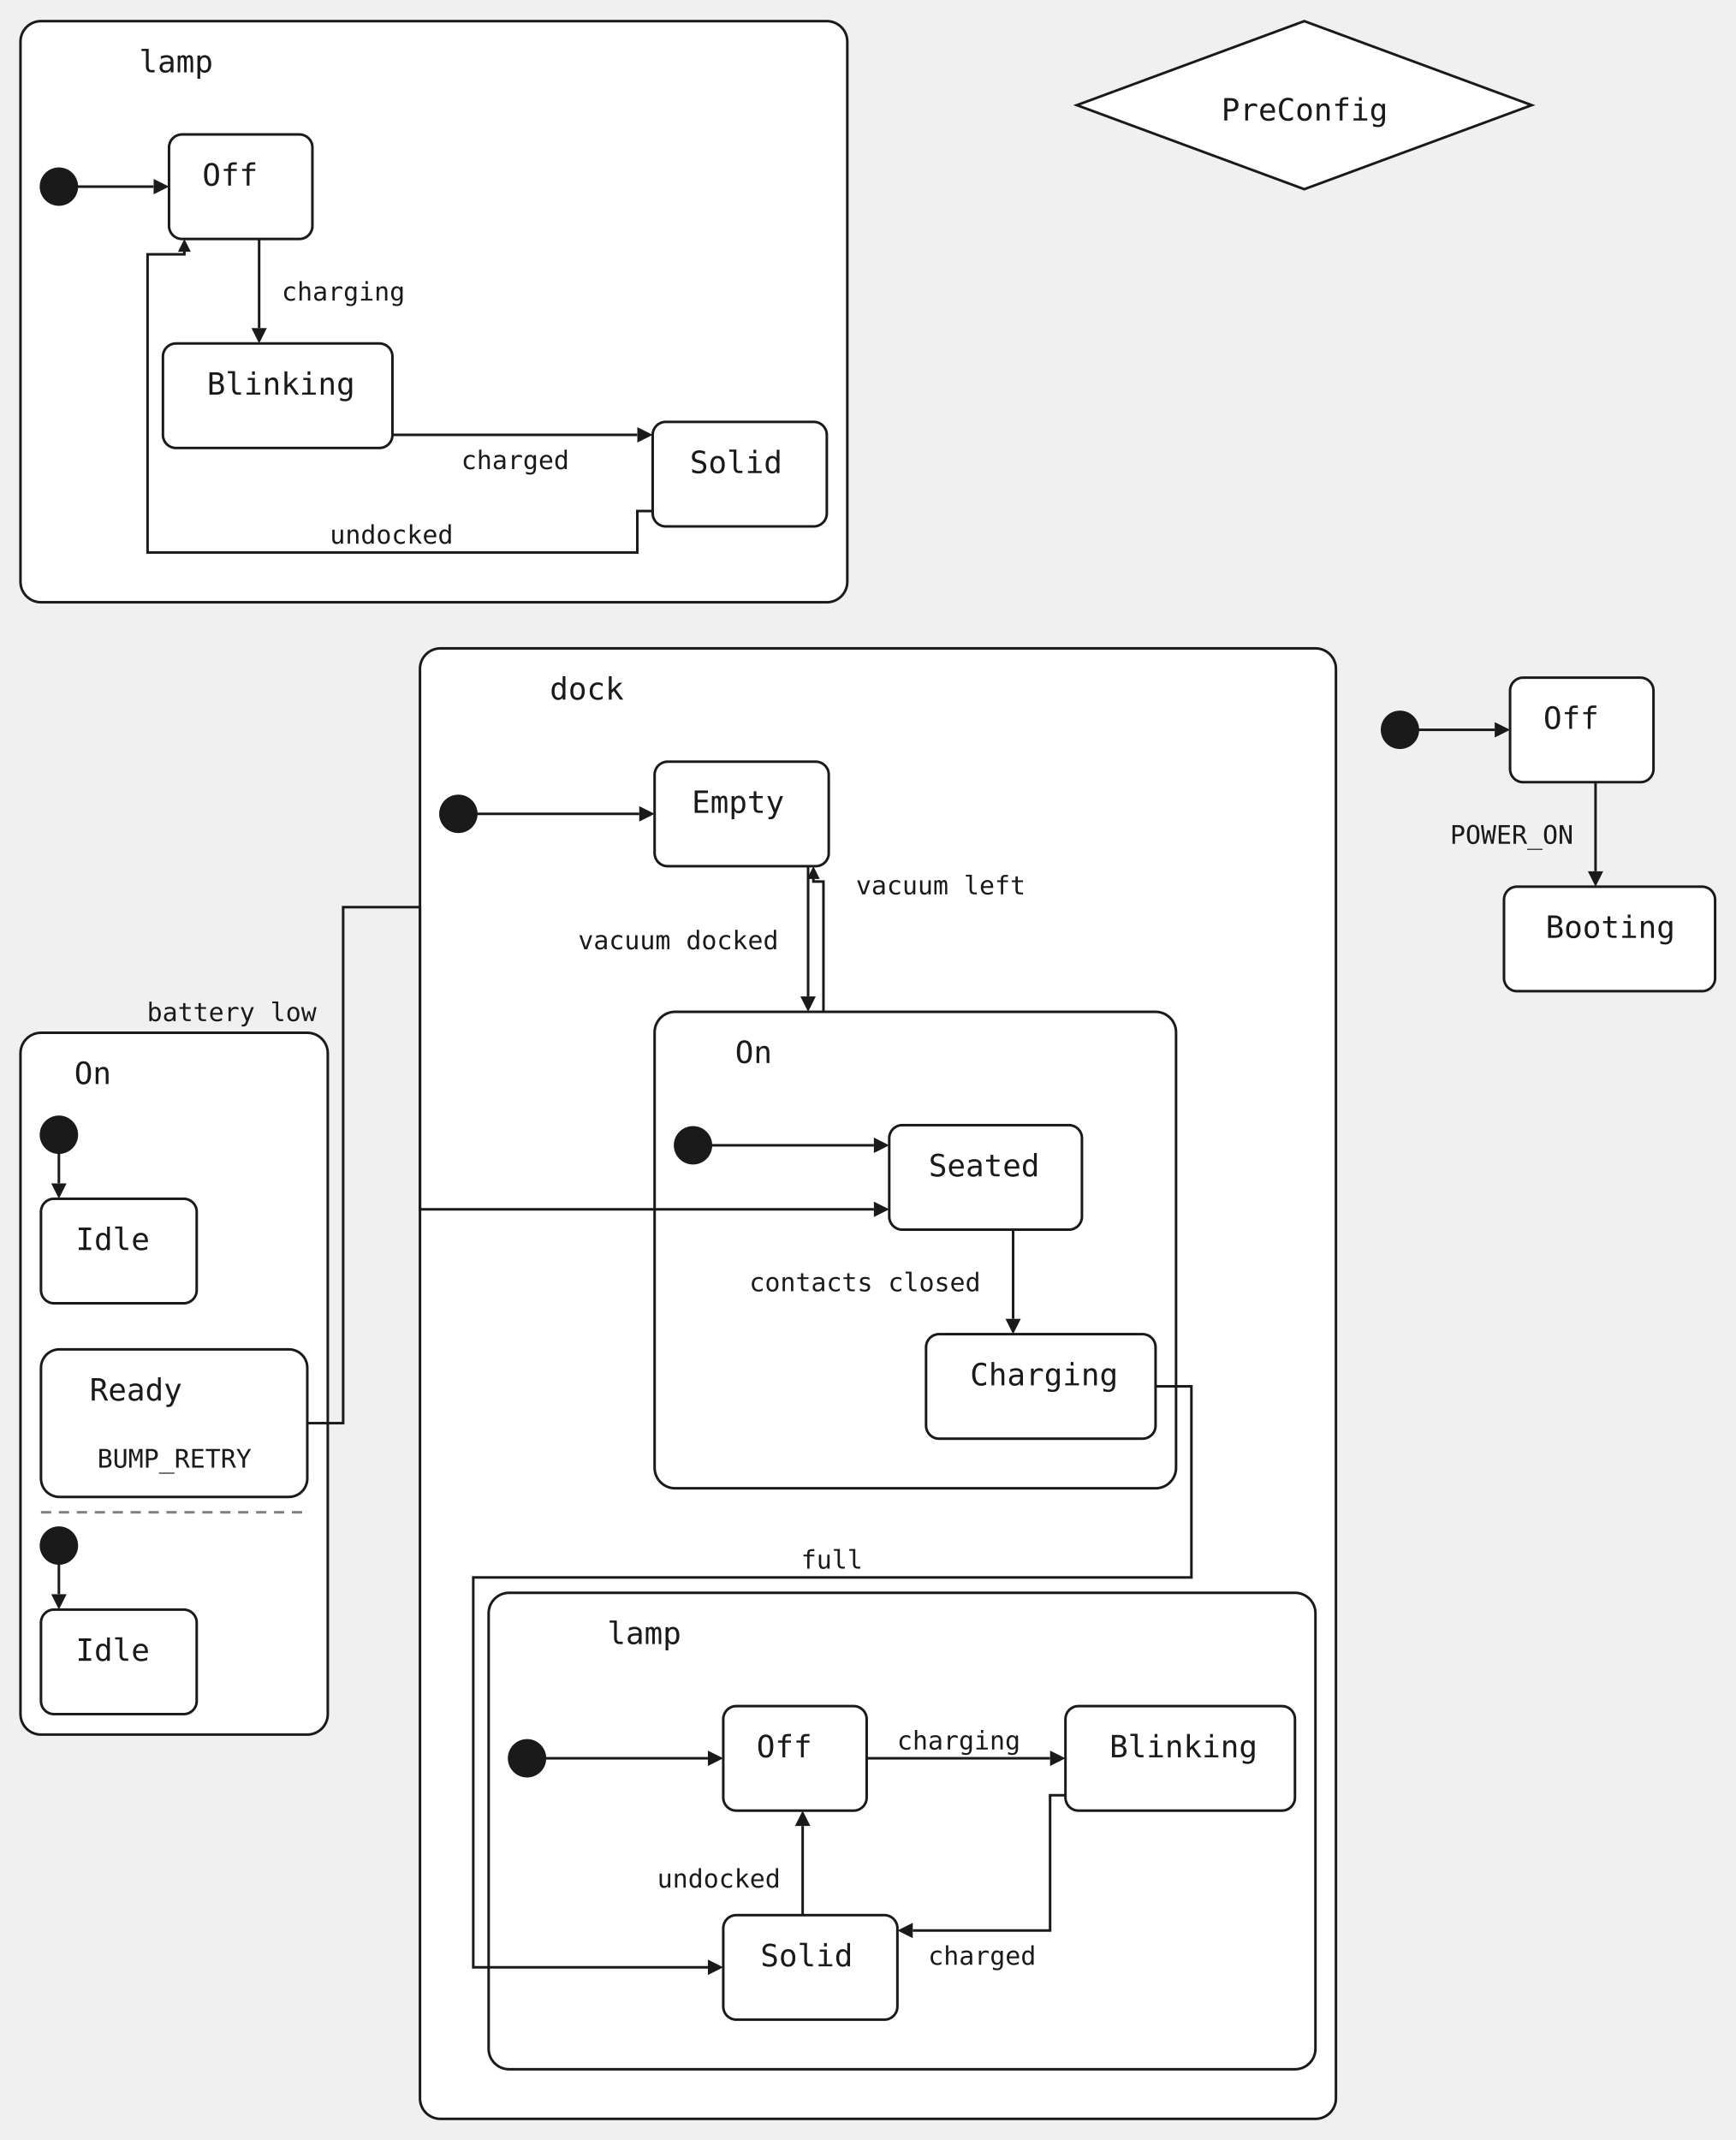
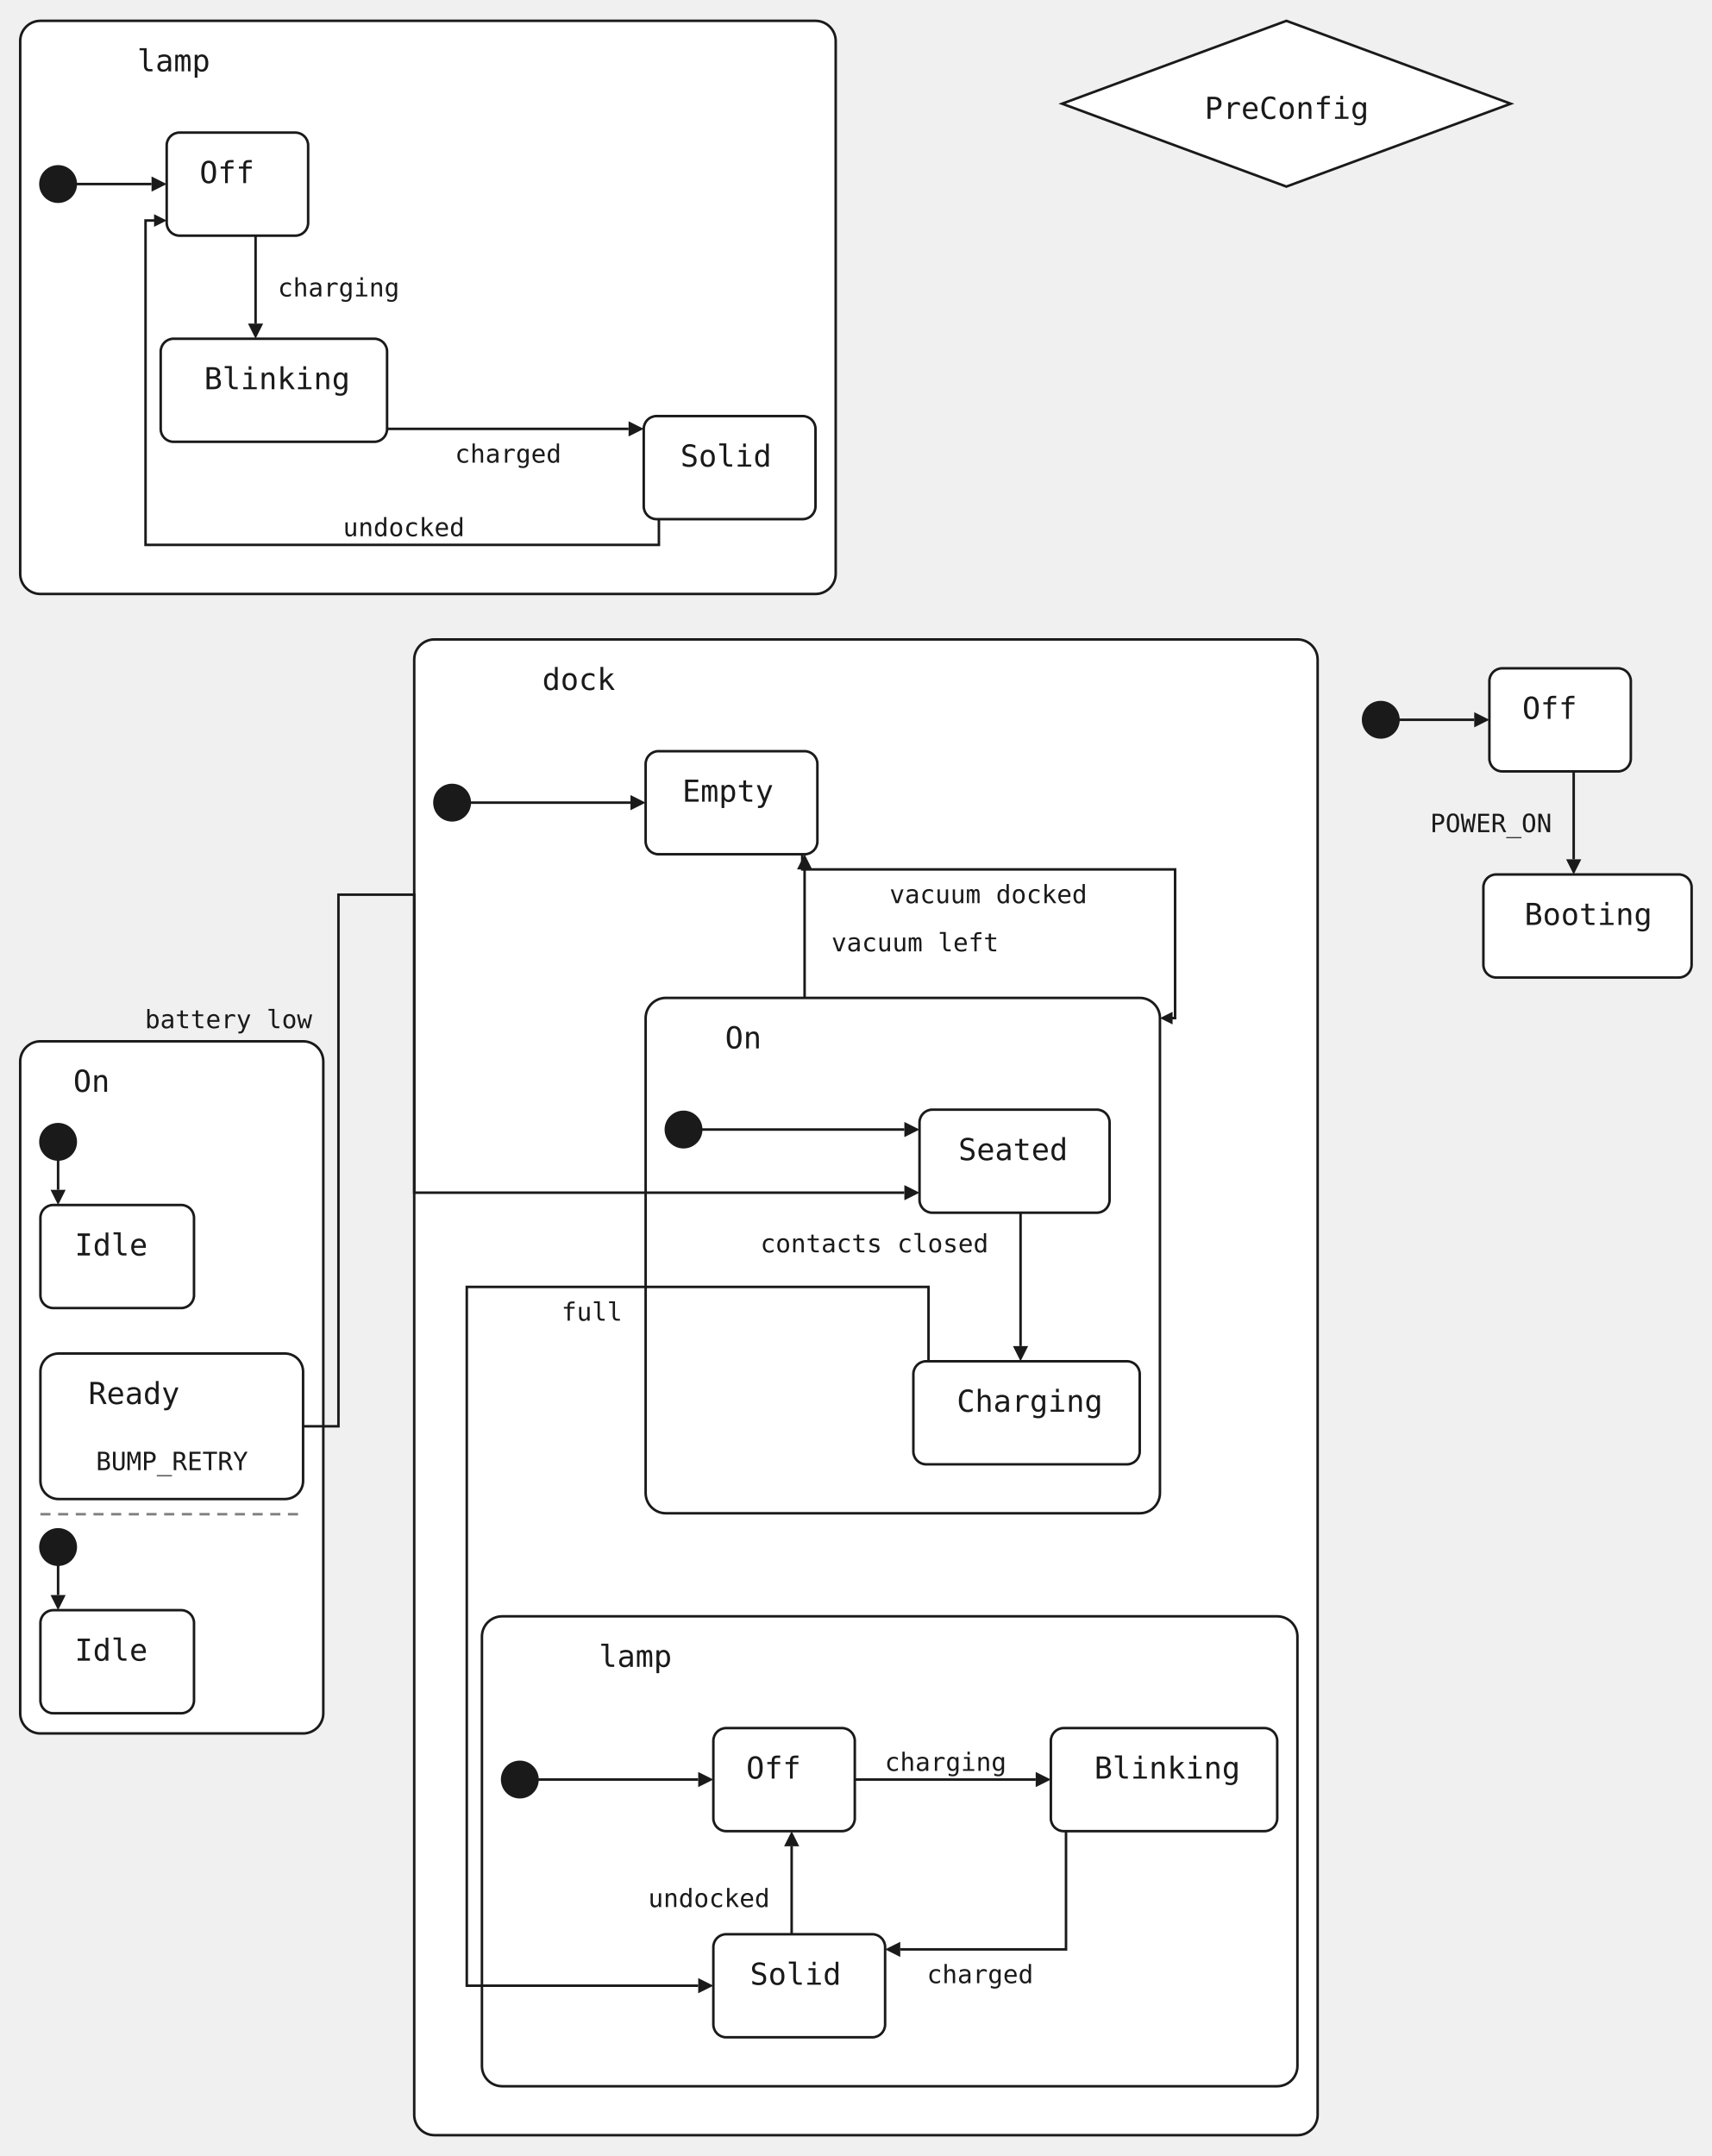
- <svg xmlns="http://www.w3.org/2000/svg" width="678" height="836" viewBox="-128 -128 10844 13363">
+ <svg xmlns="http://www.w3.org/2000/svg" width="678" height="854" viewBox="-128 -128 10844 13651">
  <style>text { font-family: "JetBrains Mono", monospace; font-kerning: none; }</style>
-   <rect x="2496" y="3919" width="5723" height="9188" rx="128" fill="#ffffff" stroke="#1a1a1a" stroke-width="16" class="scav-state scav-id-0" />
+   <rect x="2496" y="3919" width="5723" height="9476" rx="128" fill="#ffffff" stroke="#1a1a1a" stroke-width="16" class="scav-state scav-id-0" />
  <rect x="0" y="0" width="5166" height="3631" rx="128" fill="#ffffff" stroke="#1a1a1a" stroke-width="16" class="scav-state scav-id-1" />
  <rect x="9307" y="4102" width="896" height="653" rx="81" fill="#ffffff" stroke="#1a1a1a" stroke-width="16" class="scav-state scav-id-2" />
  <rect x="9269" y="5408" width="1319" height="653" rx="81" fill="#ffffff" stroke="#1a1a1a" stroke-width="16" class="scav-state scav-id-3" />
-   <rect x="0" y="6321" width="1920" height="4385" rx="128" fill="#ffffff" stroke="#1a1a1a" stroke-width="16" class="scav-state scav-id-5" />
-   <rect x="128" y="7358" width="973" height="653" rx="81" fill="#ffffff" stroke="#1a1a1a" stroke-width="16" class="scav-state scav-id-6" />
-   <rect x="128" y="8299" width="1664" height="922" rx="115" fill="#ffffff" stroke="#1a1a1a" stroke-width="16" class="scav-state scav-id-7" />
-   <rect x="128" y="9925" width="973" height="653" rx="81" fill="#ffffff" stroke="#1a1a1a" stroke-width="16" class="scav-state scav-id-8" />
-   <rect x="2925" y="9820" width="5166" height="2977" rx="128" fill="#ffffff" stroke="#1a1a1a" stroke-width="16" class="scav-state scav-id-9" />
+   <rect x="0" y="6465" width="1920" height="4385" rx="128" fill="#ffffff" stroke="#1a1a1a" stroke-width="16" class="scav-state scav-id-5" />
+   <rect x="128" y="7502" width="973" height="653" rx="81" fill="#ffffff" stroke="#1a1a1a" stroke-width="16" class="scav-state scav-id-6" />
+   <rect x="128" y="8443" width="1664" height="922" rx="115" fill="#ffffff" stroke="#1a1a1a" stroke-width="16" class="scav-state scav-id-7" />
+   <rect x="128" y="10069" width="973" height="653" rx="81" fill="#ffffff" stroke="#1a1a1a" stroke-width="16" class="scav-state scav-id-8" />
+   <rect x="2925" y="10108" width="5166" height="2977" rx="128" fill="#ffffff" stroke="#1a1a1a" stroke-width="16" class="scav-state scav-id-9" />
  <rect x="3962" y="4627" width="1088" height="653" rx="81" fill="#ffffff" stroke="#1a1a1a" stroke-width="16" class="scav-state scav-id-10" />
-   <rect x="3962" y="6190" width="3258" height="2977" rx="128" fill="#ffffff" stroke="#1a1a1a" stroke-width="16" class="scav-state scav-id-11" />
-   <rect x="5428" y="6898" width="1204" height="653" rx="81" fill="#ffffff" stroke="#1a1a1a" stroke-width="16" class="scav-state scav-id-12" />
-   <rect x="5658" y="8204" width="1434" height="653" rx="81" fill="#ffffff" stroke="#1a1a1a" stroke-width="16" class="scav-state scav-id-13" />
+   <rect x="3962" y="6190" width="3258" height="3265" rx="128" fill="#ffffff" stroke="#1a1a1a" stroke-width="16" class="scav-state scav-id-11" />
+   <rect x="5697" y="6898" width="1204" height="653" rx="81" fill="#ffffff" stroke="#1a1a1a" stroke-width="16" class="scav-state scav-id-12" />
+   <rect x="5658" y="8492" width="1434" height="653" rx="81" fill="#ffffff" stroke="#1a1a1a" stroke-width="16" class="scav-state scav-id-13" />
  <rect x="928" y="708" width="896" height="653" rx="81" fill="#ffffff" stroke="#1a1a1a" stroke-width="16" class="scav-state scav-id-14" />
  <rect x="890" y="2014" width="1434" height="653" rx="81" fill="#ffffff" stroke="#1a1a1a" stroke-width="16" class="scav-state scav-id-15" />
  <rect x="3950" y="2504" width="1088" height="653" rx="81" fill="#ffffff" stroke="#1a1a1a" stroke-width="16" class="scav-state scav-id-16" />
-   <rect x="4391" y="10528" width="896" height="653" rx="81" fill="#ffffff" stroke="#1a1a1a" stroke-width="16" class="scav-state scav-id-17" />
-   <rect x="6529" y="10528" width="1434" height="653" rx="81" fill="#ffffff" stroke="#1a1a1a" stroke-width="16" class="scav-state scav-id-18" />
-   <rect x="4391" y="11834" width="1088" height="653" rx="81" fill="#ffffff" stroke="#1a1a1a" stroke-width="16" class="scav-state scav-id-19" />
-   <line x1="128" y1="9317" x2="1792" y2="9317" fill="none" stroke="#808080" stroke-width="16" stroke-dasharray="64,48" class="scav-sub scav-id-2" />
+   <rect x="4391" y="10816" width="896" height="653" rx="81" fill="#ffffff" stroke="#1a1a1a" stroke-width="16" class="scav-state scav-id-17" />
+   <rect x="6529" y="10816" width="1434" height="653" rx="81" fill="#ffffff" stroke="#1a1a1a" stroke-width="16" class="scav-state scav-id-18" />
+   <rect x="4391" y="12122" width="1088" height="653" rx="81" fill="#ffffff" stroke="#1a1a1a" stroke-width="16" class="scav-state scav-id-19" />
+   <line x1="128" y1="9461" x2="1792" y2="9461" fill="none" stroke="#808080" stroke-width="16" stroke-dasharray="64,48" class="scav-sub scav-id-2" />
  <polyline points="8731,4428 9211,4428" fill="none" stroke="#1a1a1a" stroke-width="16" class="scav-trans scav-id-0" />
  <polyline points="9841,4755 9841,5312" fill="none" stroke="#1a1a1a" stroke-width="16" class="scav-trans scav-id-1" />
-   <polyline points="240,7070 240,7262" fill="none" stroke="#1a1a1a" stroke-width="16" class="scav-trans scav-id-2" />
-   <polyline points="1792,8760 1920,8760 2016,8760 2016,5536 2496,5536 2496,7424 3962,7424 5332,7424" fill="none" stroke="#1a1a1a" stroke-width="16" class="scav-trans scav-id-4" />
-   <polyline points="240,9637 240,9829" fill="none" stroke="#1a1a1a" stroke-width="16" class="scav-trans scav-id-5" />
-   <polyline points="4314,7024 5332,7024" fill="none" stroke="#1a1a1a" stroke-width="16" class="scav-trans scav-id-6" />
-   <polyline points="6202,7551 6202,8108" fill="none" stroke="#1a1a1a" stroke-width="16" class="scav-trans scav-id-7" />
-   <polyline points="7092,8530 7220,8530 7316,8530 7316,9724 2829,9724 2829,12160 2925,12160 4295,12160" fill="none" stroke="#1a1a1a" stroke-width="16" class="scav-trans scav-id-8" />
+   <polyline points="240,7214 240,7406" fill="none" stroke="#1a1a1a" stroke-width="16" class="scav-trans scav-id-2" />
+   <polyline points="1792,8904 1920,8904 2016,8904 2016,5536 2496,5536 2496,7424 3962,7424 5601,7424" fill="none" stroke="#1a1a1a" stroke-width="16" class="scav-trans scav-id-4" />
+   <polyline points="240,9781 240,9973" fill="none" stroke="#1a1a1a" stroke-width="16" class="scav-trans scav-id-5" />
+   <polyline points="4314,7024 5601,7024" fill="none" stroke="#1a1a1a" stroke-width="16" class="scav-trans scav-id-6" />
+   <polyline points="6337,7551 6337,8396" fill="none" stroke="#1a1a1a" stroke-width="16" class="scav-trans scav-id-7" />
+   <polyline points="5754,8492 5754,8021 3962,8021 2829,8021 2829,12448 2925,12448 4295,12448" fill="none" stroke="#1a1a1a" stroke-width="16" class="scav-trans scav-id-8" />
  <polyline points="2848,4953 3866,4953" fill="none" stroke="#1a1a1a" stroke-width="16" class="scav-trans scav-id-9" />
-   <polyline points="4921,5280 4921,6094" fill="none" stroke="#1a1a1a" stroke-width="16" class="scav-trans scav-id-10" />
-   <polyline points="5017,6190 5017,5376 4954,5376 4954,5328" fill="none" stroke="#1a1a1a" stroke-width="16" class="scav-trans scav-id-11" />
+   <polyline points="4954,5280 4954,5376 7316,5376 7316,6318 7268,6318" fill="none" stroke="#1a1a1a" stroke-width="16" class="scav-trans scav-id-10" />
+   <polyline points="4969,6190 4969,5376" fill="none" stroke="#1a1a1a" stroke-width="16" class="scav-trans scav-id-11" />
  <polyline points="352,1034 832,1034" fill="none" stroke="#1a1a1a" stroke-width="16" class="scav-trans scav-id-12" />
  <polyline points="1491,1361 1491,1918" fill="none" stroke="#1a1a1a" stroke-width="16" class="scav-trans scav-id-13" />
  <polyline points="2324,2585 3854,2585" fill="none" stroke="#1a1a1a" stroke-width="16" class="scav-trans scav-id-14" />
-   <polyline points="3950,3061 3854,3061 3854,3320 794,3320 794,1457 1024,1457 1024,1409" fill="none" stroke="#1a1a1a" stroke-width="16" class="scav-trans scav-id-15" />
-   <polyline points="3277,10854 4295,10854" fill="none" stroke="#1a1a1a" stroke-width="16" class="scav-trans scav-id-16" />
-   <polyline points="5287,10854 6433,10854" fill="none" stroke="#1a1a1a" stroke-width="16" class="scav-trans scav-id-17" />
-   <polyline points="6529,11085 6433,11085 6433,11930 5575,11930" fill="none" stroke="#1a1a1a" stroke-width="16" class="scav-trans scav-id-18" />
-   <polyline points="4887,11834 4887,11277" fill="none" stroke="#1a1a1a" stroke-width="16" class="scav-trans scav-id-19" />
+   <polyline points="4046,3157 4046,3320 794,3320 794,1265 861,1265" fill="none" stroke="#1a1a1a" stroke-width="16" class="scav-trans scav-id-15" />
+   <polyline points="3277,11142 4295,11142" fill="none" stroke="#1a1a1a" stroke-width="16" class="scav-trans scav-id-16" />
+   <polyline points="5287,11142 6433,11142" fill="none" stroke="#1a1a1a" stroke-width="16" class="scav-trans scav-id-17" />
+   <polyline points="6625,11469 6625,12218 5575,12218" fill="none" stroke="#1a1a1a" stroke-width="16" class="scav-trans scav-id-18" />
+   <polyline points="4887,12122 4887,11565" fill="none" stroke="#1a1a1a" stroke-width="16" class="scav-trans scav-id-19" />
  <polygon points="9307,4428 9211,4476 9211,4380" fill="#1a1a1a" stroke="none" class="scav-trans scav-id-0" />
  <polygon points="9841,5408 9793,5312 9889,5312" fill="#1a1a1a" stroke="none" class="scav-trans scav-id-1" />
-   <polygon points="240,7358 192,7262 288,7262" fill="#1a1a1a" stroke="none" class="scav-trans scav-id-2" />
-   <polygon points="5428,7424 5332,7472 5332,7376" fill="#1a1a1a" stroke="none" class="scav-trans scav-id-4" />
-   <polygon points="240,9925 192,9829 288,9829" fill="#1a1a1a" stroke="none" class="scav-trans scav-id-5" />
-   <polygon points="5428,7024 5332,7072 5332,6976" fill="#1a1a1a" stroke="none" class="scav-trans scav-id-6" />
-   <polygon points="6202,8204 6154,8108 6250,8108" fill="#1a1a1a" stroke="none" class="scav-trans scav-id-7" />
-   <polygon points="4391,12160 4295,12208 4295,12112" fill="#1a1a1a" stroke="none" class="scav-trans scav-id-8" />
+   <polygon points="240,7502 192,7406 288,7406" fill="#1a1a1a" stroke="none" class="scav-trans scav-id-2" />
+   <polygon points="5697,7424 5601,7472 5601,7376" fill="#1a1a1a" stroke="none" class="scav-trans scav-id-4" />
+   <polygon points="240,10069 192,9973 288,9973" fill="#1a1a1a" stroke="none" class="scav-trans scav-id-5" />
+   <polygon points="5697,7024 5601,7072 5601,6976" fill="#1a1a1a" stroke="none" class="scav-trans scav-id-6" />
+   <polygon points="6337,8492 6289,8396 6385,8396" fill="#1a1a1a" stroke="none" class="scav-trans scav-id-7" />
+   <polygon points="4391,12448 4295,12496 4295,12400" fill="#1a1a1a" stroke="none" class="scav-trans scav-id-8" />
  <polygon points="3962,4953 3866,5001 3866,4905" fill="#1a1a1a" stroke="none" class="scav-trans scav-id-9" />
-   <polygon points="4921,6190 4873,6094 4969,6094" fill="#1a1a1a" stroke="none" class="scav-trans scav-id-10" />
-   <polygon points="4954,5280 4994,5360 4914,5360" fill="#1a1a1a" stroke="none" class="scav-trans scav-id-11" />
+   <polygon points="7220,6318 7300,6278 7300,6358" fill="#1a1a1a" stroke="none" class="scav-trans scav-id-10" />
+   <polygon points="4969,5280 5017,5376 4921,5376" fill="#1a1a1a" stroke="none" class="scav-trans scav-id-11" />
  <polygon points="928,1034 832,1082 832,986" fill="#1a1a1a" stroke="none" class="scav-trans scav-id-12" />
  <polygon points="1491,2014 1443,1918 1539,1918" fill="#1a1a1a" stroke="none" class="scav-trans scav-id-13" />
  <polygon points="3950,2585 3854,2633 3854,2537" fill="#1a1a1a" stroke="none" class="scav-trans scav-id-14" />
-   <polygon points="1024,1361 1064,1441 984,1441" fill="#1a1a1a" stroke="none" class="scav-trans scav-id-15" />
-   <polygon points="4391,10854 4295,10902 4295,10806" fill="#1a1a1a" stroke="none" class="scav-trans scav-id-16" />
-   <polygon points="6529,10854 6433,10902 6433,10806" fill="#1a1a1a" stroke="none" class="scav-trans scav-id-17" />
-   <polygon points="5479,11930 5575,11882 5575,11978" fill="#1a1a1a" stroke="none" class="scav-trans scav-id-18" />
-   <polygon points="4887,11181 4935,11277 4839,11277" fill="#1a1a1a" stroke="none" class="scav-trans scav-id-19" />
+   <polygon points="928,1265 848,1305 848,1225" fill="#1a1a1a" stroke="none" class="scav-trans scav-id-15" />
+   <polygon points="4391,11142 4295,11190 4295,11094" fill="#1a1a1a" stroke="none" class="scav-trans scav-id-16" />
+   <polygon points="6529,11142 6433,11190 6433,11094" fill="#1a1a1a" stroke="none" class="scav-trans scav-id-17" />
+   <polygon points="5479,12218 5575,12170 5575,12266" fill="#1a1a1a" stroke="none" class="scav-trans scav-id-18" />
+   <polygon points="4887,11469 4935,11565 4839,11565" fill="#1a1a1a" stroke="none" class="scav-trans scav-id-19" />
  <polygon points="8021,0 9442,525 8021,1050 6600,525" fill="#ffffff" stroke="#1a1a1a" stroke-width="16" class="scav-state scav-id-4" />
  <text x="8932" y="5140" font-size="160" textLength="768" lengthAdjust="spacing" fill="#1a1a1a" class="scav-trans scav-id-1">POWER_ON</text>
-   <text x="480" y="9038" font-size="160" textLength="960" lengthAdjust="spacing" fill="#1a1a1a" class="scav-trans scav-id-3">BUMP_RETRY</text>
-   <text x="790" y="6248" font-size="160" textLength="1056" lengthAdjust="spacing" fill="#1a1a1a" class="scav-trans scav-id-4">battery low</text>
-   <text x="4554" y="7936" font-size="160" textLength="1440" lengthAdjust="spacing" fill="#1a1a1a" class="scav-trans scav-id-7">contacts closed</text>
-   <text x="4877" y="9669" font-size="160" textLength="384" lengthAdjust="spacing" fill="#1a1a1a" class="scav-trans scav-id-8">full</text>
-   <text x="3484" y="5799" font-size="160" textLength="1248" lengthAdjust="spacing" fill="#1a1a1a" class="scav-trans scav-id-10">vacuum docked</text>
-   <text x="5220" y="5456" font-size="160" textLength="1056" lengthAdjust="spacing" fill="#1a1a1a" class="scav-trans scav-id-11">vacuum left</text>
+   <text x="480" y="9182" font-size="160" textLength="960" lengthAdjust="spacing" fill="#1a1a1a" class="scav-trans scav-id-3">BUMP_RETRY</text>
+   <text x="790" y="6382" font-size="160" textLength="1056" lengthAdjust="spacing" fill="#1a1a1a" class="scav-trans scav-id-4">battery low</text>
+   <text x="4689" y="7802" font-size="160" textLength="1440" lengthAdjust="spacing" fill="#1a1a1a" class="scav-trans scav-id-7">contacts closed</text>
+   <text x="3429" y="8235" font-size="160" textLength="384" lengthAdjust="spacing" fill="#1a1a1a" class="scav-trans scav-id-8">full</text>
+   <text x="5507" y="5590" font-size="160" textLength="1248" lengthAdjust="spacing" fill="#1a1a1a" class="scav-trans scav-id-10">vacuum docked</text>
+   <text x="5139" y="5895" font-size="160" textLength="1056" lengthAdjust="spacing" fill="#1a1a1a" class="scav-trans scav-id-11">vacuum left</text>
  <text x="1632" y="1746" font-size="160" textLength="768" lengthAdjust="spacing" fill="#1a1a1a" class="scav-trans scav-id-13">charging</text>
  <text x="2754" y="2799" font-size="160" textLength="672" lengthAdjust="spacing" fill="#1a1a1a" class="scav-trans scav-id-14">charged</text>
-   <text x="1933" y="3265" font-size="160" textLength="768" lengthAdjust="spacing" fill="#1a1a1a" class="scav-trans scav-id-15">undocked</text>
-   <text x="5477" y="10799" font-size="160" textLength="768" lengthAdjust="spacing" fill="#1a1a1a" class="scav-trans scav-id-17">charging</text>
-   <text x="5671" y="12144" font-size="160" textLength="672" lengthAdjust="spacing" fill="#1a1a1a" class="scav-trans scav-id-18">charged</text>
-   <text x="3978" y="11662" font-size="160" textLength="768" lengthAdjust="spacing" fill="#1a1a1a" class="scav-trans scav-id-19">undocked</text>
+   <text x="2045" y="3265" font-size="160" textLength="768" lengthAdjust="spacing" fill="#1a1a1a" class="scav-trans scav-id-15">undocked</text>
+   <text x="5477" y="11087" font-size="160" textLength="768" lengthAdjust="spacing" fill="#1a1a1a" class="scav-trans scav-id-17">charging</text>
+   <text x="5744" y="12432" font-size="160" textLength="672" lengthAdjust="spacing" fill="#1a1a1a" class="scav-trans scav-id-18">charged</text>
+   <text x="3978" y="11950" font-size="160" textLength="768" lengthAdjust="spacing" fill="#1a1a1a" class="scav-trans scav-id-19">undocked</text>
  <text x="3307" y="4239" font-size="192" textLength="461" lengthAdjust="spacing" fill="#1a1a1a" class="scav-state scav-id-0">dock</text>
  <text x="741" y="320" font-size="192" textLength="461" lengthAdjust="spacing" fill="#1a1a1a" class="scav-state scav-id-1">lamp</text>
  <text x="9515" y="4422" font-size="192" textLength="346" lengthAdjust="spacing" fill="#1a1a1a" class="scav-state scav-id-2">Off</text>
  <text x="9529" y="5728" font-size="192" textLength="807" lengthAdjust="spacing" fill="#1a1a1a" class="scav-state scav-id-3">Booting</text>
  <text x="7503" y="621" font-size="192" textLength="1037" lengthAdjust="spacing" fill="#1a1a1a" class="scav-state scav-id-4">PreConfig</text>
-   <text x="336" y="6641" font-size="192" textLength="231" lengthAdjust="spacing" fill="#1a1a1a" class="scav-state scav-id-5">On</text>
-   <text x="345" y="7678" font-size="192" textLength="461" lengthAdjust="spacing" fill="#1a1a1a" class="scav-state scav-id-6">Idle</text>
-   <text x="432" y="8619" font-size="192" textLength="576" lengthAdjust="spacing" fill="#1a1a1a" class="scav-state scav-id-7">Ready</text>
-   <text x="345" y="10245" font-size="192" textLength="461" lengthAdjust="spacing" fill="#1a1a1a" class="scav-state scav-id-8">Idle</text>
-   <text x="3666" y="10140" font-size="192" textLength="461" lengthAdjust="spacing" fill="#1a1a1a" class="scav-state scav-id-9">lamp</text>
+   <text x="336" y="6785" font-size="192" textLength="231" lengthAdjust="spacing" fill="#1a1a1a" class="scav-state scav-id-5">On</text>
+   <text x="345" y="7822" font-size="192" textLength="461" lengthAdjust="spacing" fill="#1a1a1a" class="scav-state scav-id-6">Idle</text>
+   <text x="432" y="8763" font-size="192" textLength="576" lengthAdjust="spacing" fill="#1a1a1a" class="scav-state scav-id-7">Ready</text>
+   <text x="345" y="10389" font-size="192" textLength="461" lengthAdjust="spacing" fill="#1a1a1a" class="scav-state scav-id-8">Idle</text>
+   <text x="3666" y="10428" font-size="192" textLength="461" lengthAdjust="spacing" fill="#1a1a1a" class="scav-state scav-id-9">lamp</text>
  <text x="4194" y="4947" font-size="192" textLength="576" lengthAdjust="spacing" fill="#1a1a1a" class="scav-state scav-id-10">Empty</text>
  <text x="4465" y="6510" font-size="192" textLength="231" lengthAdjust="spacing" fill="#1a1a1a" class="scav-state scav-id-11">On</text>
-   <text x="5674" y="7218" font-size="192" textLength="692" lengthAdjust="spacing" fill="#1a1a1a" class="scav-state scav-id-12">Seated</text>
-   <text x="5933" y="8524" font-size="192" textLength="922" lengthAdjust="spacing" fill="#1a1a1a" class="scav-state scav-id-13">Charging</text>
+   <text x="5943" y="7218" font-size="192" textLength="692" lengthAdjust="spacing" fill="#1a1a1a" class="scav-state scav-id-12">Seated</text>
+   <text x="5933" y="8812" font-size="192" textLength="922" lengthAdjust="spacing" fill="#1a1a1a" class="scav-state scav-id-13">Charging</text>
  <text x="1136" y="1028" font-size="192" textLength="346" lengthAdjust="spacing" fill="#1a1a1a" class="scav-state scav-id-14">Off</text>
  <text x="1165" y="2334" font-size="192" textLength="922" lengthAdjust="spacing" fill="#1a1a1a" class="scav-state scav-id-15">Blinking</text>
  <text x="4182" y="2824" font-size="192" textLength="576" lengthAdjust="spacing" fill="#1a1a1a" class="scav-state scav-id-16">Solid</text>
-   <text x="4599" y="10848" font-size="192" textLength="346" lengthAdjust="spacing" fill="#1a1a1a" class="scav-state scav-id-17">Off</text>
-   <text x="6804" y="10848" font-size="192" textLength="922" lengthAdjust="spacing" fill="#1a1a1a" class="scav-state scav-id-18">Blinking</text>
-   <text x="4623" y="12154" font-size="192" textLength="576" lengthAdjust="spacing" fill="#1a1a1a" class="scav-state scav-id-19">Solid</text>
+   <text x="4599" y="11136" font-size="192" textLength="346" lengthAdjust="spacing" fill="#1a1a1a" class="scav-state scav-id-17">Off</text>
+   <text x="6804" y="11136" font-size="192" textLength="922" lengthAdjust="spacing" fill="#1a1a1a" class="scav-state scav-id-18">Blinking</text>
+   <text x="4623" y="12442" font-size="192" textLength="576" lengthAdjust="spacing" fill="#1a1a1a" class="scav-state scav-id-19">Solid</text>
  <circle cx="8619" cy="4428" r="112" fill="#1a1a1a" stroke="#1a1a1a" stroke-width="16" class="scav-state scav-id-20" />
-   <circle cx="240" cy="6958" r="112" fill="#1a1a1a" stroke="#1a1a1a" stroke-width="16" class="scav-state scav-id-21" />
-   <circle cx="240" cy="9525" r="112" fill="#1a1a1a" stroke="#1a1a1a" stroke-width="16" class="scav-state scav-id-22" />
+   <circle cx="240" cy="7102" r="112" fill="#1a1a1a" stroke="#1a1a1a" stroke-width="16" class="scav-state scav-id-21" />
+   <circle cx="240" cy="9669" r="112" fill="#1a1a1a" stroke="#1a1a1a" stroke-width="16" class="scav-state scav-id-22" />
  <circle cx="4202" cy="7024" r="112" fill="#1a1a1a" stroke="#1a1a1a" stroke-width="16" class="scav-state scav-id-23" />
  <circle cx="2736" cy="4953" r="112" fill="#1a1a1a" stroke="#1a1a1a" stroke-width="16" class="scav-state scav-id-24" />
  <circle cx="240" cy="1034" r="112" fill="#1a1a1a" stroke="#1a1a1a" stroke-width="16" class="scav-state scav-id-25" />
-   <circle cx="3165" cy="10854" r="112" fill="#1a1a1a" stroke="#1a1a1a" stroke-width="16" class="scav-state scav-id-26" />
+   <circle cx="3165" cy="11142" r="112" fill="#1a1a1a" stroke="#1a1a1a" stroke-width="16" class="scav-state scav-id-26" />
</svg>
